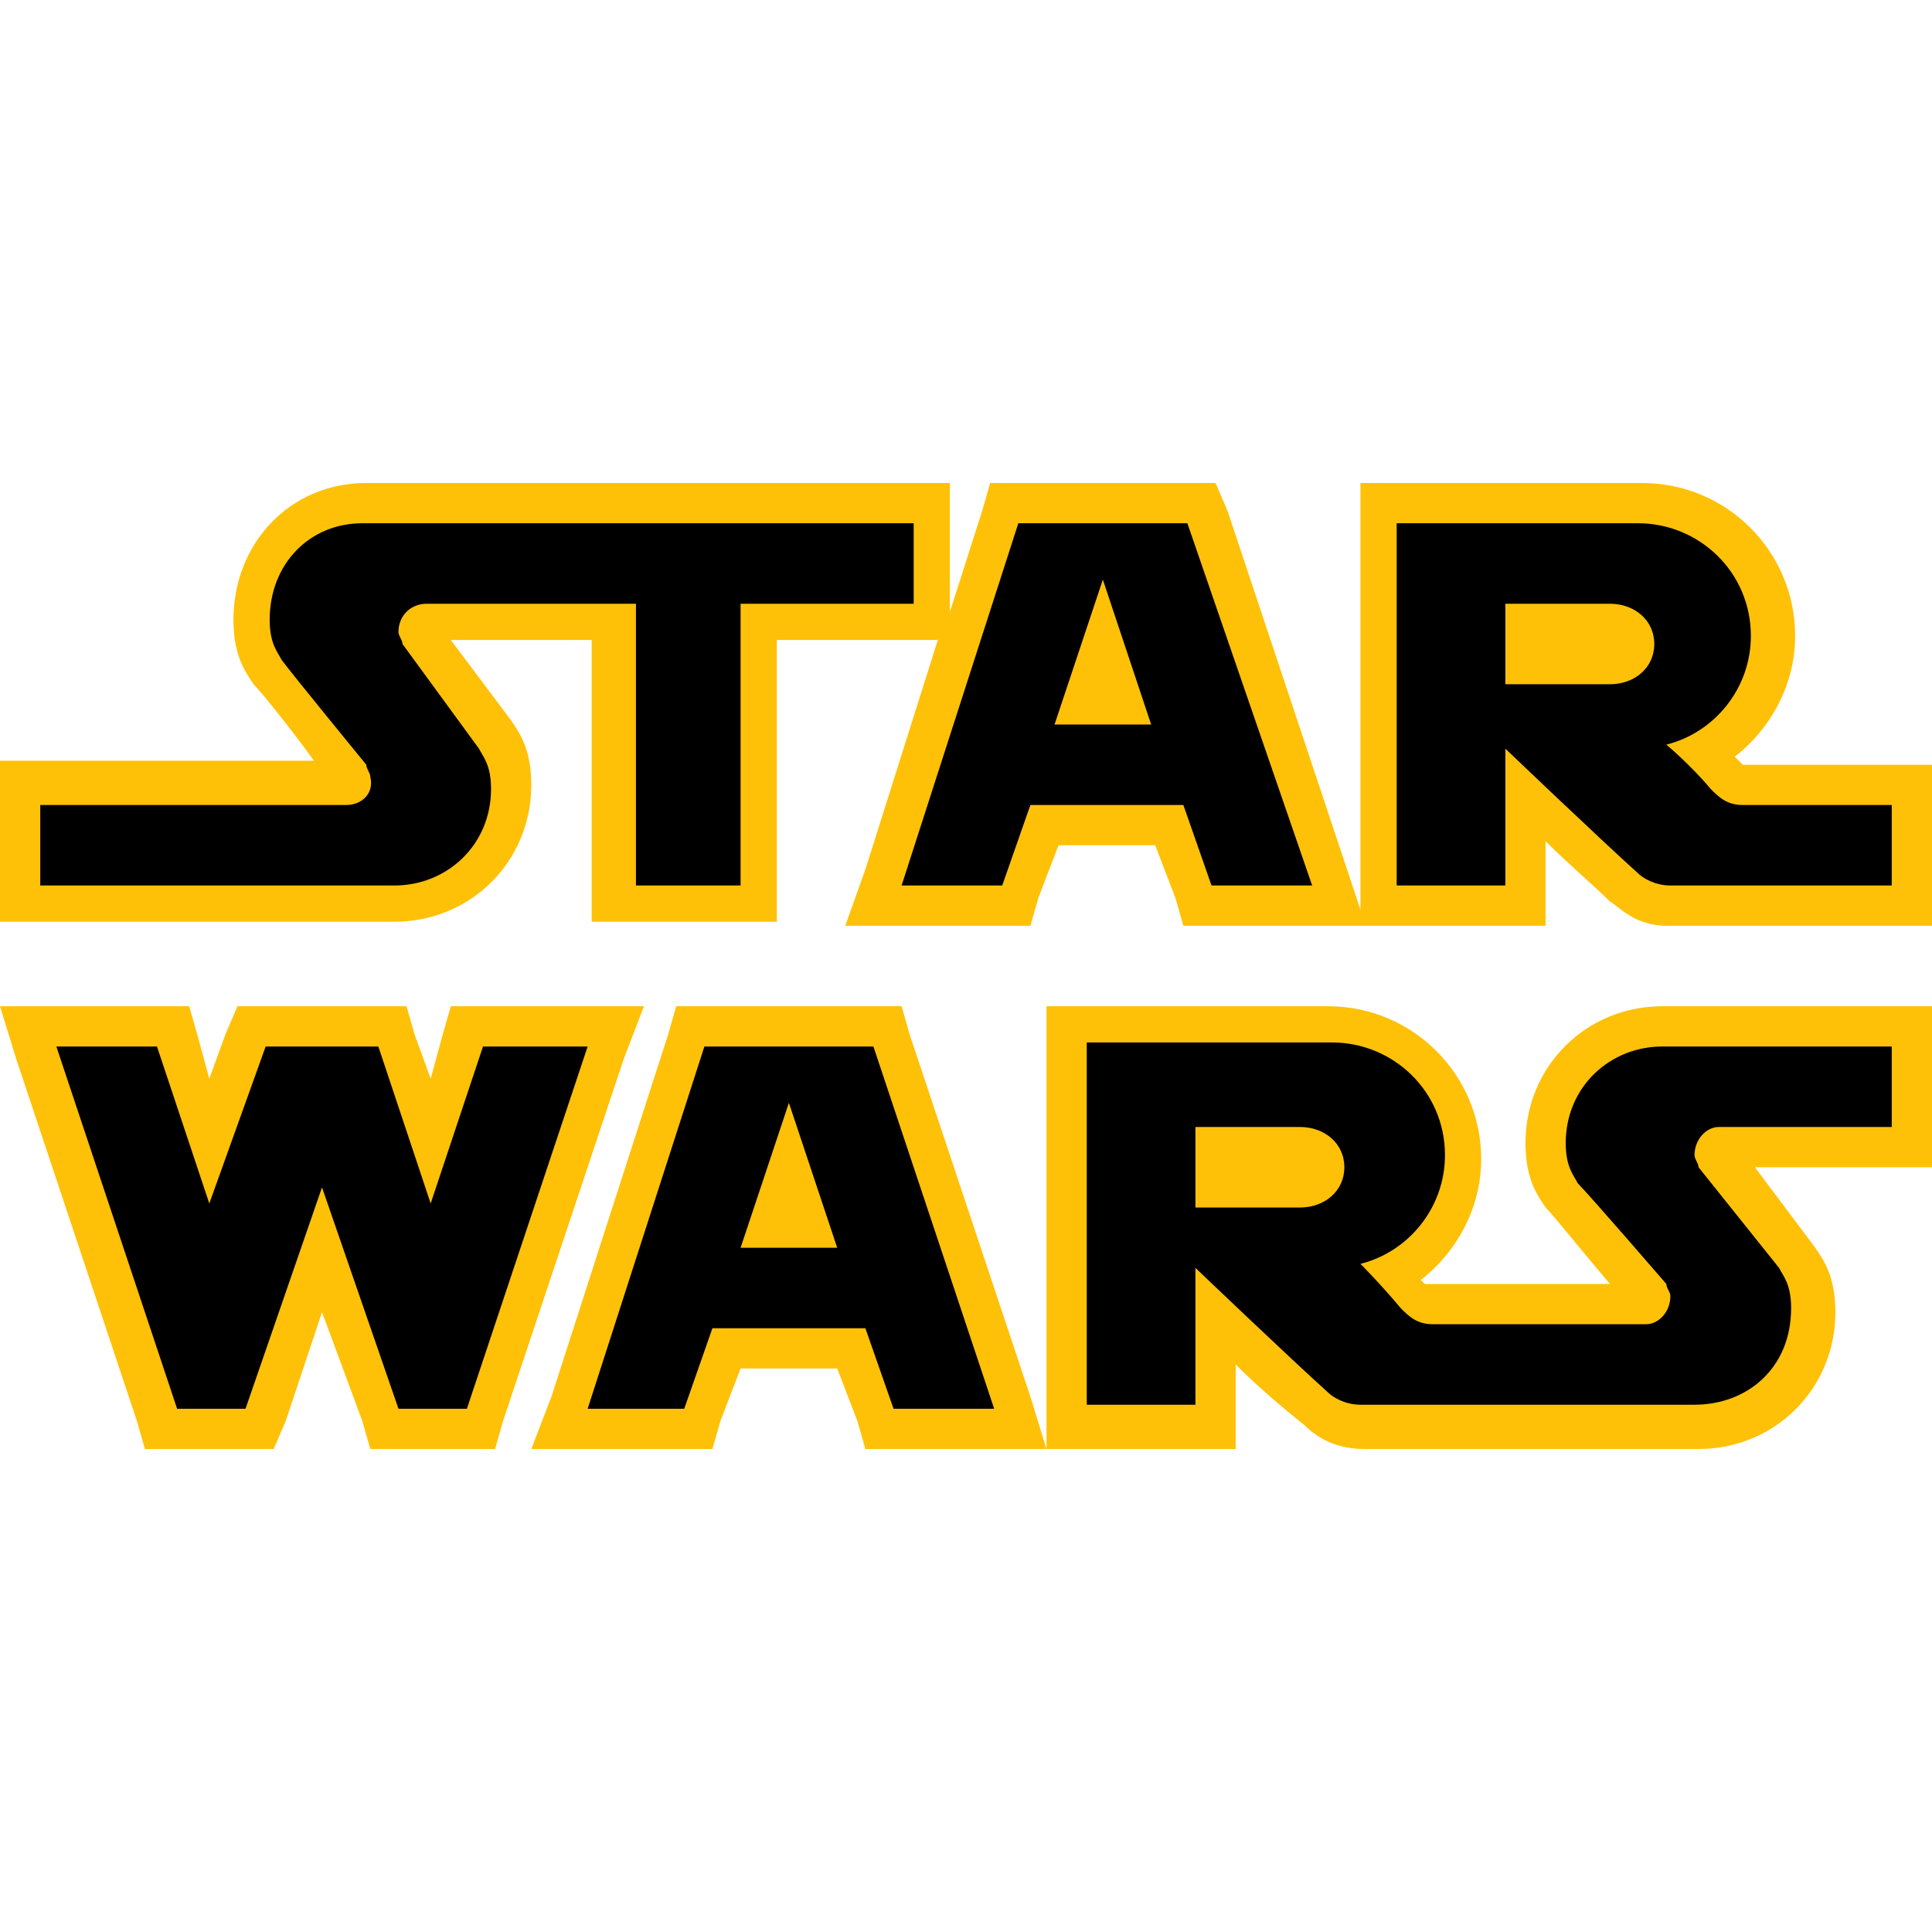
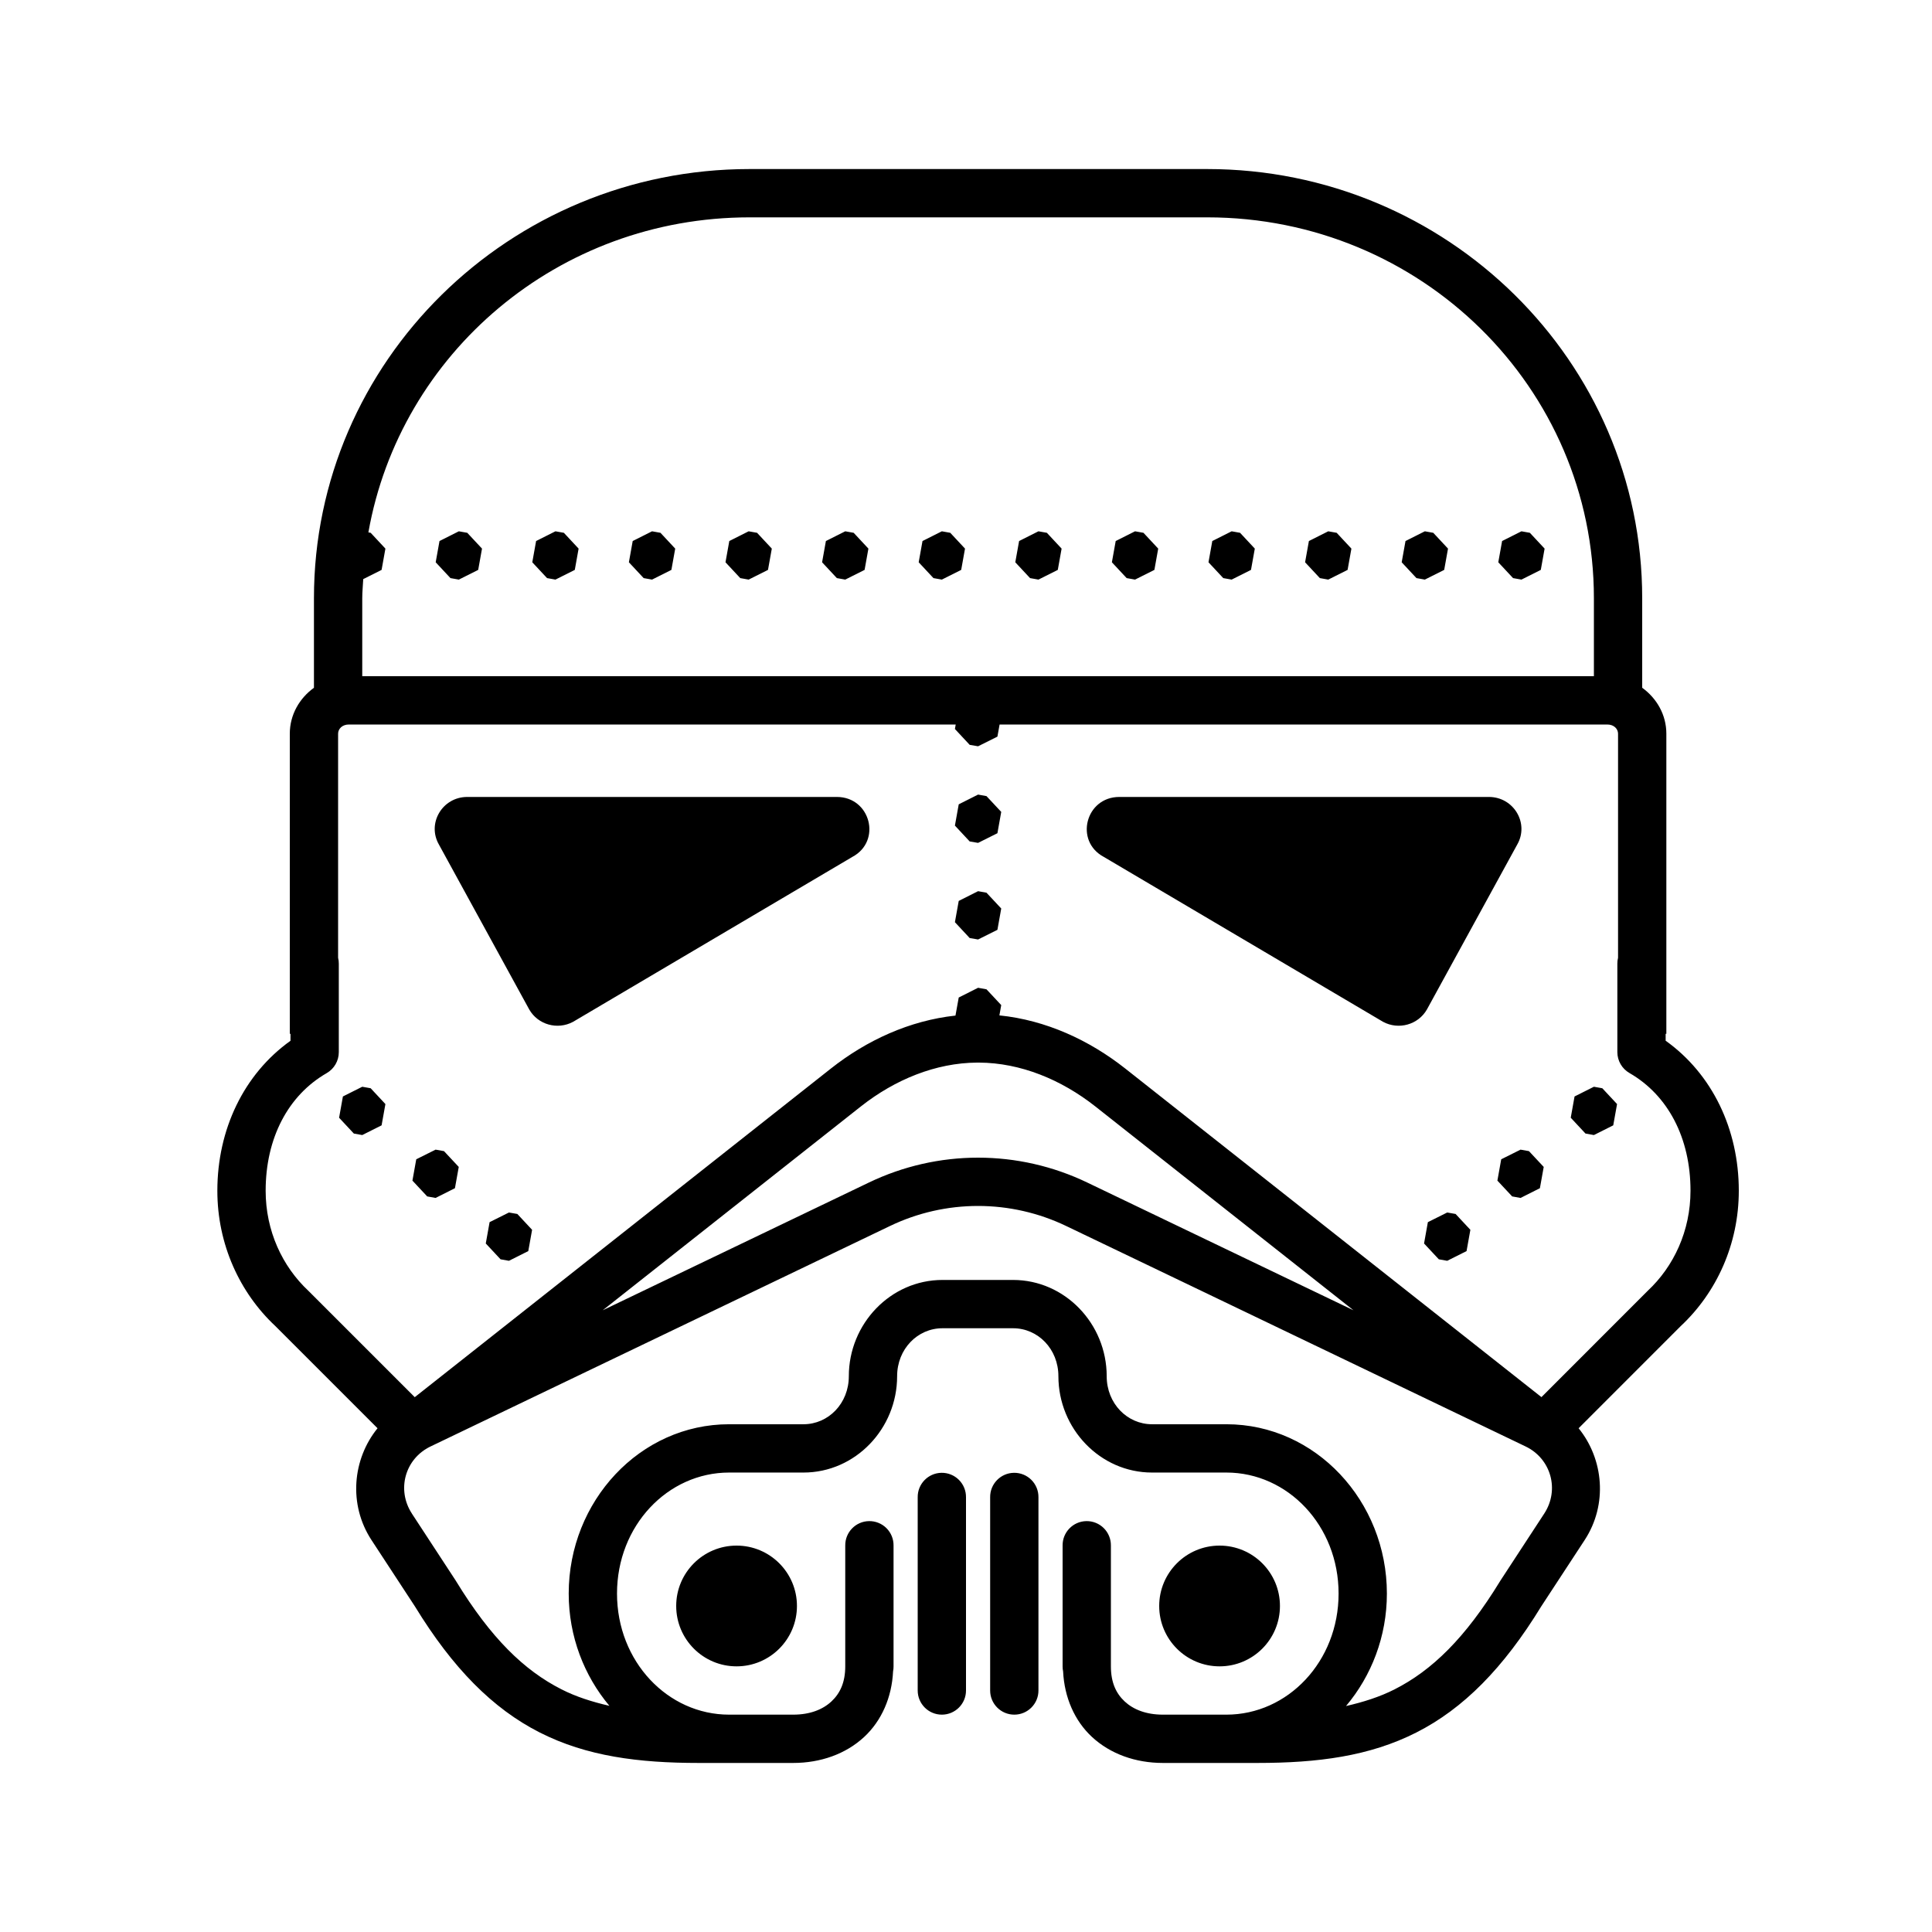
- <svg xmlns="http://www.w3.org/2000/svg" x="0px" y="0px" width="100" height="100" viewBox="0 0 48 48">
-   <path fill="#FFC107" d="M47,19h-3.7c0,0,0,0,0,0c-0.1-0.1-0.1-0.1-0.2-0.2c0.9-0.7,1.5-1.8,1.5-3c0-2.1-1.7-3.8-3.8-3.8h-6h-1v1v9v0.6l-0.3-0.9l-3-9L30.2,12h-0.7h-4.2h-0.7l-0.2,0.7l-0.8,2.5V15v-2v-1h-1H9.1c-1.9,0-3.3,1.5-3.3,3.4c0,0.9,0.3,1.3,0.5,1.6l0,0l0,0c0.2,0.2,1,1.2,1.5,1.9H1H0v1v2v1h1h8.8c1.9,0,3.4-1.5,3.4-3.4c0-0.9-0.3-1.3-0.5-1.6l-1.5-2h3.5v6v1h1h2.6h1v-1v-6h3.3h0.7l-1.8,5.7L21,23h1.4h2.5h0.7l0.2-0.7l0.5-1.3h2.4l0.5,1.3l0.2,0.7H30h2.5h1.2v0h1h2.7h1v-1v-1.1c0.6,0.6,1.2,1.1,1.6,1.5c0.2,0.1,0.6,0.6,1.4,0.6H47h1v-1v-2v-1H47z M15.5,26.3l-3,9L12.3,36h-0.7H9.9H9.2l-0.2-0.7L8,32.6l-0.9,2.7L6.8,36H6.1H4.4H3.6l-0.2-0.7l-3-9L0,25h1.4h2.6h0.7l0.2,0.7l0.3,1.1l0.4-1.1L5.9,25h0.7h2.8h0.7l0.2,0.7l0.4,1.1l0.3-1.1l0.2-0.7H12h2.6H16L15.5,26.3z M41.3,25c-1.9,0-3.4,1.5-3.4,3.4c0,0.9,0.3,1.3,0.5,1.6l0,0l0,0c0.2,0.2,1,1.2,1.6,1.9h-4.5c0,0,0,0-0.1,0c0,0-0.1-0.1-0.1-0.1c0.9-0.7,1.5-1.8,1.5-3c0-2.1-1.7-3.8-3.8-3.8h-3.4H27h-1v1v9v1l-0.4-1.3l-3-9L22.4,25h-0.7h-4.2h-0.7l-0.2,0.7l-2.9,9L13.2,36h1.4H17h0.7l0.2-0.7l0.5-1.3h2.4l0.5,1.3l0.2,0.7h0.7h2.5H26h0h1h2.7h1v-1v-1.1c0.6,0.6,1.2,1.1,1.7,1.5c0.4,0.4,0.9,0.6,1.5,0.6h8.3c1.9,0,3.4-1.5,3.4-3.4c0-0.9-0.3-1.3-0.5-1.6l-1.5-2H47h1v-1v-2v-1h-1H41.3z" />
-   <path d="M22.5,13c0,0-12.6,0-13.5,0c-1.3,0-2.3,1-2.3,2.4c0,0.6,0.2,0.8,0.3,1C7.3,16.8,9.1,19,9.1,19c0,0.1,0.1,0.2,0.1,0.3C9.3,19.7,9,20,8.6,20c0,0-7.6,0-7.6,0v2c0,0,8.1,0,8.8,0c1.3,0,2.4-1,2.4-2.4c0-0.6-0.2-0.8-0.3-1L10,16c0-0.1-0.1-0.2-0.1-0.3c0-0.4,0.3-0.7,0.7-0.7c0,0,5.2,0,5.2,0v7h2.6v-7h4.3V13z M29.5,13h-4.2l-2.9,9h2.5l0.7-2h3.8l0.7,2h2.5L29.5,13z M26.2,18l1.2-3.6l1.2,3.6H26.2z M43.3,20c-0.4,0-0.6-0.2-0.8-0.4c-0.5-0.6-1.1-1.1-1.1-1.1c1.2-0.3,2.1-1.4,2.1-2.7c0-1.6-1.3-2.8-2.8-2.8h-6v9h2.7v-3.4c0,0,2.3,2.2,3.3,3.1c0.1,0.1,0.4,0.3,0.8,0.3c0.3,0,5.5,0,5.5,0v-2H43.3z M37.4,15H40c0.6,0,1.1,0.4,1.1,1c0,0.6-0.5,1-1.1,1h-2.6V15z M12,26l-1.3,3.9L9.4,26H6.6l-1.4,3.9L3.9,26H1.4l3,9h1.7L8,29.5L9.9,35h1.7l3-9H12z M42.7,28c0,0,4.3,0,4.3,0v-2c0,0-4.8,0-5.7,0c-1.3,0-2.4,1-2.4,2.4c0,0.6,0.2,0.8,0.3,1c0.3,0.3,2.2,2.5,2.2,2.5c0,0.1,0.1,0.2,0.1,0.3c0,0.4-0.3,0.7-0.6,0.7c0,0-5.2,0-5.3,0c-0.4,0-0.6-0.2-0.8-0.4c-0.5-0.6-1-1.1-1-1.1c1.2-0.3,2.1-1.4,2.1-2.7c0-1.6-1.3-2.8-2.8-2.8h-3.4H27v9h2.7v-3.4c0,0,2.3,2.2,3.3,3.1c0.1,0.1,0.4,0.3,0.8,0.3c0.3,0,7.8,0,8.3,0c1.3,0,2.4-0.9,2.4-2.4c0-0.6-0.2-0.8-0.3-1L42.2,29c0-0.1-0.1-0.2-0.1-0.3C42.1,28.3,42.4,28,42.7,28z M32.3,30h-2.6v-2h2.6c0.6,0,1.1,0.4,1.1,1C33.4,29.6,32.9,30,32.3,30z M21.7,26h-4.2l-2.9,9H17l0.7-2h3.8l0.7,2h2.5L21.7,26z M18.4,31l1.2-3.6l1.2,3.6H18.4z" />
+ <svg xmlns="http://www.w3.org/2000/svg" x="0px" y="0px" width="100" height="100" viewBox="0 0 80 80">
+   <path d="M 31.039 7 C 21.095 7 13 14.959 13 24.771 L 13 28.479 C 12.403 28.91 12 29.594 12 30.381 L 12 42.807 L 12.029 42.807 L 12.029 43.096 C 10.094 44.478 9 46.77 9 49.307 C 9 51.521 9.923 53.528 11.406 54.914 L 15.633 59.141 C 14.596 60.419 14.42 62.297 15.381 63.768 L 17.18 66.516 C 18.749 69.081 20.406 70.752 22.348 71.738 C 24.29 72.724 26.441 73 28.93 73 L 32.846 73 C 33.971 73 35.021 72.633 35.787 71.92 C 36.506 71.251 36.929 70.282 36.98 69.209 A 1 1 0 0 0 37 69 L 37 64 A 1 1 0 0 0 35.984 62.986 A 1 1 0 0 0 35 64 L 35 69 C 35 69.673 34.78 70.125 34.426 70.455 C 34.071 70.785 33.544 71 32.846 71 L 30.191 71 C 27.65 71 25.549 68.8 25.549 65.986 C 25.549 63.172 27.649 60.975 30.191 60.975 L 33.271 60.975 C 35.421 60.975 37.148 59.157 37.148 56.986 C 37.148 55.857 37.997 55 39.025 55 L 41.949 55 C 42.977 55 43.826 55.857 43.826 56.986 C 43.826 59.157 45.553 60.975 47.703 60.975 L 50.783 60.975 C 53.324 60.975 55.428 63.173 55.428 65.986 C 55.428 68.8 53.326 71 50.783 71 L 48.152 71 C 47.453 71 46.926 70.784 46.572 70.455 C 46.218 70.126 46 69.674 46 69 L 46 64 A 1 1 0 0 0 44.984 62.986 A 1 1 0 0 0 44 64 L 44 69 A 1 1 0 0 0 44.021 69.211 C 44.073 70.282 44.493 71.25 45.211 71.918 C 45.977 72.631 47.026 73 48.152 73 L 52.068 73 C 54.557 73 56.708 72.724 58.65 71.738 C 60.593 70.752 62.25 69.081 63.82 66.516 L 65.619 63.768 C 66.58 62.296 66.403 60.419 65.367 59.141 L 69.594 54.912 C 71.077 53.526 72 51.519 72 49.305 C 72 46.768 70.906 44.476 68.971 43.094 L 68.971 42.807 L 69 42.807 L 69 30.381 C 69 29.594 68.597 28.91 68 28.479 L 68 24.771 C 68 14.96 59.916 7 49.988 7 L 39.051 7 L 31.039 7 z M 31.039 9 L 39.051 9 L 49.988 9 C 58.851 9 66 16.057 66 24.771 L 66 28 L 40.5 28 L 15 28 L 15 24.771 C 15 24.504 15.028 24.244 15.041 23.98 L 15.801 23.598 L 15.959 22.717 L 15.348 22.062 L 15.254 22.045 C 16.566 14.634 23.108 9 31.039 9 z M 19 22 L 18.199 22.402 L 18.041 23.283 L 18.652 23.938 L 19 24 L 19.801 23.598 L 19.959 22.717 L 19.348 22.062 L 19 22 z M 23 22 L 22.199 22.402 L 22.041 23.283 L 22.652 23.938 L 23 24 L 23.801 23.598 L 23.959 22.717 L 23.348 22.062 L 23 22 z M 27 22 L 26.199 22.402 L 26.041 23.283 L 26.652 23.938 L 27 24 L 27.801 23.598 L 27.959 22.717 L 27.348 22.062 L 27 22 z M 31 22 L 30.199 22.402 L 30.041 23.283 L 30.652 23.938 L 31 24 L 31.801 23.598 L 31.959 22.717 L 31.348 22.062 L 31 22 z M 35 22 L 34.199 22.402 L 34.041 23.283 L 34.652 23.938 L 35 24 L 35.801 23.598 L 35.959 22.717 L 35.348 22.062 L 35 22 z M 39 22 L 38.199 22.402 L 38.041 23.283 L 38.652 23.938 L 39 24 L 39.801 23.598 L 39.959 22.717 L 39.348 22.062 L 39 22 z M 43 22 L 42.199 22.402 L 42.041 23.283 L 42.652 23.938 L 43 24 L 43.801 23.598 L 43.959 22.717 L 43.348 22.062 L 43 22 z M 47 22 L 46.199 22.402 L 46.041 23.283 L 46.652 23.938 L 47 24 L 47.801 23.598 L 47.959 22.717 L 47.348 22.062 L 47 22 z M 51 22 L 50.199 22.402 L 50.041 23.283 L 50.652 23.938 L 51 24 L 51.801 23.598 L 51.959 22.717 L 51.348 22.062 L 51 22 z M 55 22 L 54.199 22.402 L 54.041 23.283 L 54.652 23.938 L 55 24 L 55.801 23.598 L 55.959 22.717 L 55.348 22.062 L 55 22 z M 59 22 L 58.199 22.402 L 58.041 23.283 L 58.652 23.938 L 59 24 L 59.801 23.598 L 59.959 22.717 L 59.348 22.062 L 59 22 z M 63 22 L 62.199 22.402 L 62.041 23.283 L 62.652 23.938 L 63 24 L 63.801 23.598 L 63.959 22.717 L 63.348 22.062 L 63 22 z M 14.447 30 L 39.574 30 L 39.541 30.186 L 40.152 30.842 L 40.5 30.902 L 41.301 30.502 L 41.391 30 L 66.553 30 C 66.835 30 67 30.186 67 30.381 L 67 39.658 A 1 1 0 0 0 66.971 39.906 L 66.971 43.566 A 1 1 0 0 0 67.473 44.432 C 69.072 45.352 70 47.127 70 49.305 C 70 50.964 69.31 52.439 68.227 53.451 A 1 1 0 0 0 68.203 53.475 L 63.828 57.852 L 46.592 44.244 C 45.102 43.069 43.309 42.241 41.383 42.045 L 41.459 41.619 L 40.848 40.965 L 40.5 40.902 L 39.699 41.305 L 39.564 42.053 C 37.659 42.259 35.884 43.079 34.408 44.244 L 17.174 57.854 L 12.797 53.477 A 1 1 0 0 0 12.773 53.453 C 11.69 52.441 11 50.966 11 49.307 C 11 47.129 11.928 45.356 13.527 44.436 A 1 1 0 0 0 14.029 43.568 L 14.029 39.906 A 1 1 0 0 0 14 39.658 L 14 30.381 C 14 30.186 14.165 30 14.447 30 z M 40.5 32.902 L 39.699 33.305 L 39.541 34.186 L 40.152 34.842 L 40.5 34.902 L 41.301 34.502 L 41.459 33.619 L 40.848 32.965 L 40.5 32.902 z M 19.348 33 C 18.318 33 17.67 34.092 18.176 34.973 L 21.916 41.803 C 22.277 42.431 23.083 42.658 23.729 42.312 L 35.295 35.482 C 36.52 34.828 36.046 33 34.652 33 L 19.348 33 z M 46.348 33 C 44.954 33 44.48 34.828 45.705 35.482 L 57.271 42.312 C 57.916 42.658 58.723 42.431 59.084 41.803 L 62.824 34.973 C 63.331 34.092 62.681 33 61.652 33 L 46.348 33 z M 40.5 36.902 L 39.699 37.305 L 39.541 38.186 L 40.152 38.842 L 40.5 38.902 L 41.301 38.502 L 41.459 37.619 L 40.848 36.965 L 40.5 36.902 z M 40.459 44 L 40.502 44 L 40.543 44 C 42.255 44.009 43.942 44.701 45.354 45.814 L 56.045 54.256 L 49.984 51.348 L 45.018 48.965 C 43.608 48.288 42.064 47.936 40.5 47.936 C 38.937 47.936 37.394 48.287 35.982 48.965 L 24.957 54.256 L 35.648 45.814 C 37.056 44.703 38.747 44.01 40.459 44 z M 15 45 L 14.199 45.402 L 14.041 46.283 L 14.652 46.938 L 15 47 L 15.801 46.598 L 15.959 45.717 L 15.348 45.062 L 15 45 z M 66 45 L 65.199 45.402 L 65.041 46.283 L 65.652 46.938 L 66 47 L 66.801 46.598 L 66.959 45.717 L 66.348 45.062 L 66 45 z M 18.037 47.604 L 17.236 48.004 L 17.078 48.887 L 17.689 49.541 L 18.037 49.604 L 18.838 49.201 L 18.996 48.32 L 18.385 47.666 L 18.037 47.604 z M 62.963 47.604 L 62.162 48.004 L 62.004 48.887 L 62.615 49.541 L 62.963 49.604 L 63.764 49.201 L 63.922 48.32 L 63.311 47.666 L 62.963 47.604 z M 40.5 49.936 C 41.764 49.936 43.014 50.221 44.152 50.768 L 49.119 53.15 L 63.174 59.896 C 64.226 60.403 64.586 61.689 63.945 62.672 L 62.123 65.459 L 62.115 65.473 C 60.668 67.837 59.292 69.168 57.746 69.953 C 57.127 70.267 56.453 70.479 55.736 70.643 C 56.787 69.397 57.428 67.763 57.428 65.986 C 57.428 62.158 54.476 58.975 50.783 58.975 L 47.703 58.975 C 46.675 58.975 45.826 58.116 45.826 56.986 C 45.826 54.816 44.099 53 41.949 53 L 39.025 53 C 36.875 53 35.148 54.816 35.148 56.986 C 35.148 58.116 34.3 58.975 33.271 58.975 L 30.191 58.975 C 26.498 58.975 23.549 62.158 23.549 65.986 C 23.549 67.76 24.188 69.39 25.234 70.635 C 24.528 70.472 23.862 70.263 23.252 69.953 C 21.706 69.169 20.331 67.837 18.885 65.473 L 18.877 65.459 L 17.055 62.674 L 17.055 62.672 C 16.413 61.688 16.771 60.402 17.826 59.896 L 36.848 50.768 C 37.989 50.219 39.235 49.936 40.5 49.936 z M 21.074 50.207 L 20.273 50.607 L 20.115 51.49 L 20.727 52.145 L 21.074 52.207 L 21.875 51.805 L 22.033 50.924 L 21.422 50.268 L 21.074 50.207 z M 59.926 50.207 L 59.125 50.607 L 58.967 51.49 L 59.578 52.145 L 59.926 52.207 L 60.727 51.805 L 60.885 50.924 L 60.273 50.268 L 59.926 50.207 z M 38.984 60.986 A 1 1 0 0 0 38 62 L 38 70 A 1 1 0 1 0 40 70 L 40 62 A 1 1 0 0 0 38.984 60.986 z M 41.984 60.986 A 1 1 0 0 0 41 62 L 41 70 A 1 1 0 1 0 43 70 L 43 62 A 1 1 0 0 0 41.984 60.986 z M 30.5 64 A 2.5 2.5 0 0 0 30.5 69 A 2.5 2.5 0 0 0 30.5 64 z M 50.5 64 A 2.5 2.5 0 0 0 50.5 69 A 2.5 2.5 0 0 0 50.5 64 z" />
</svg>
